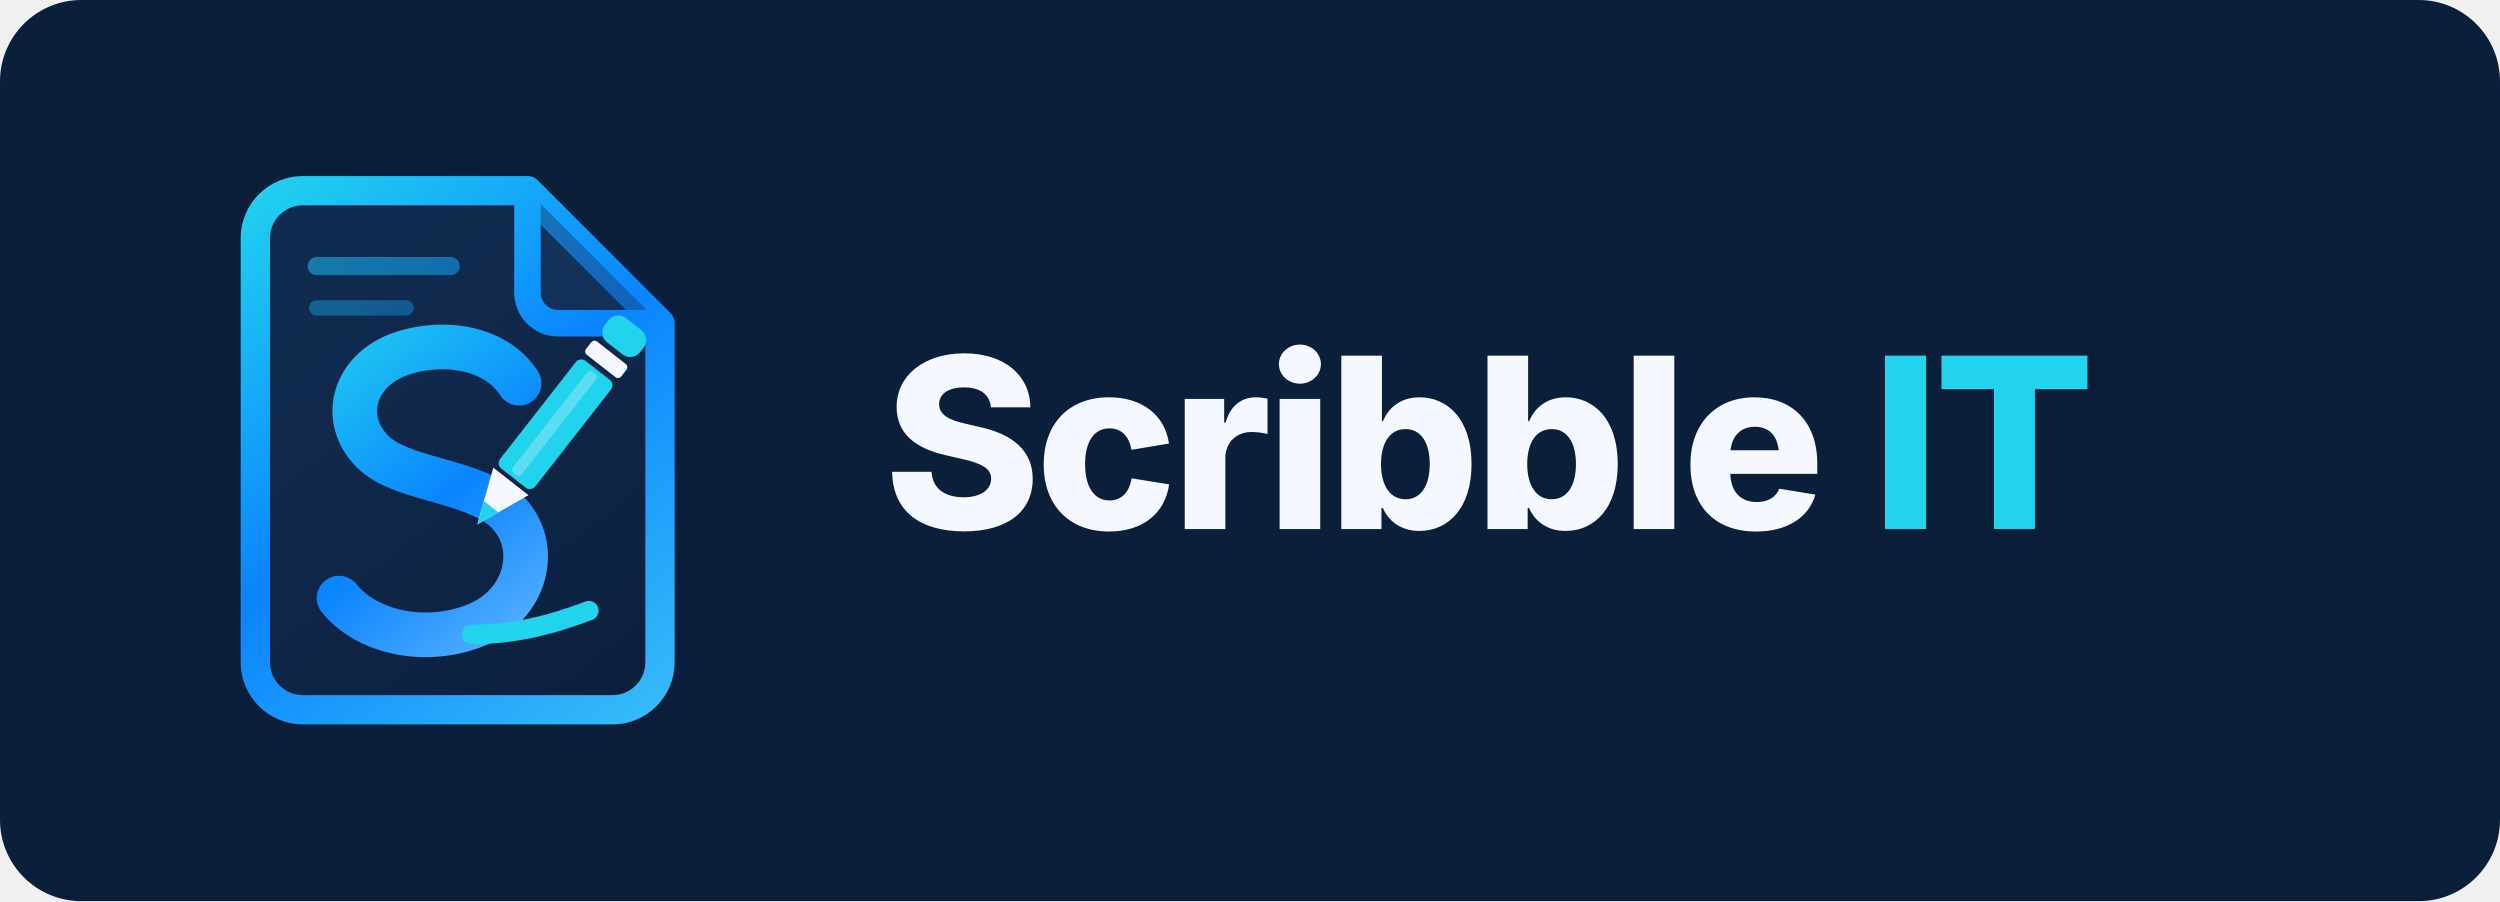
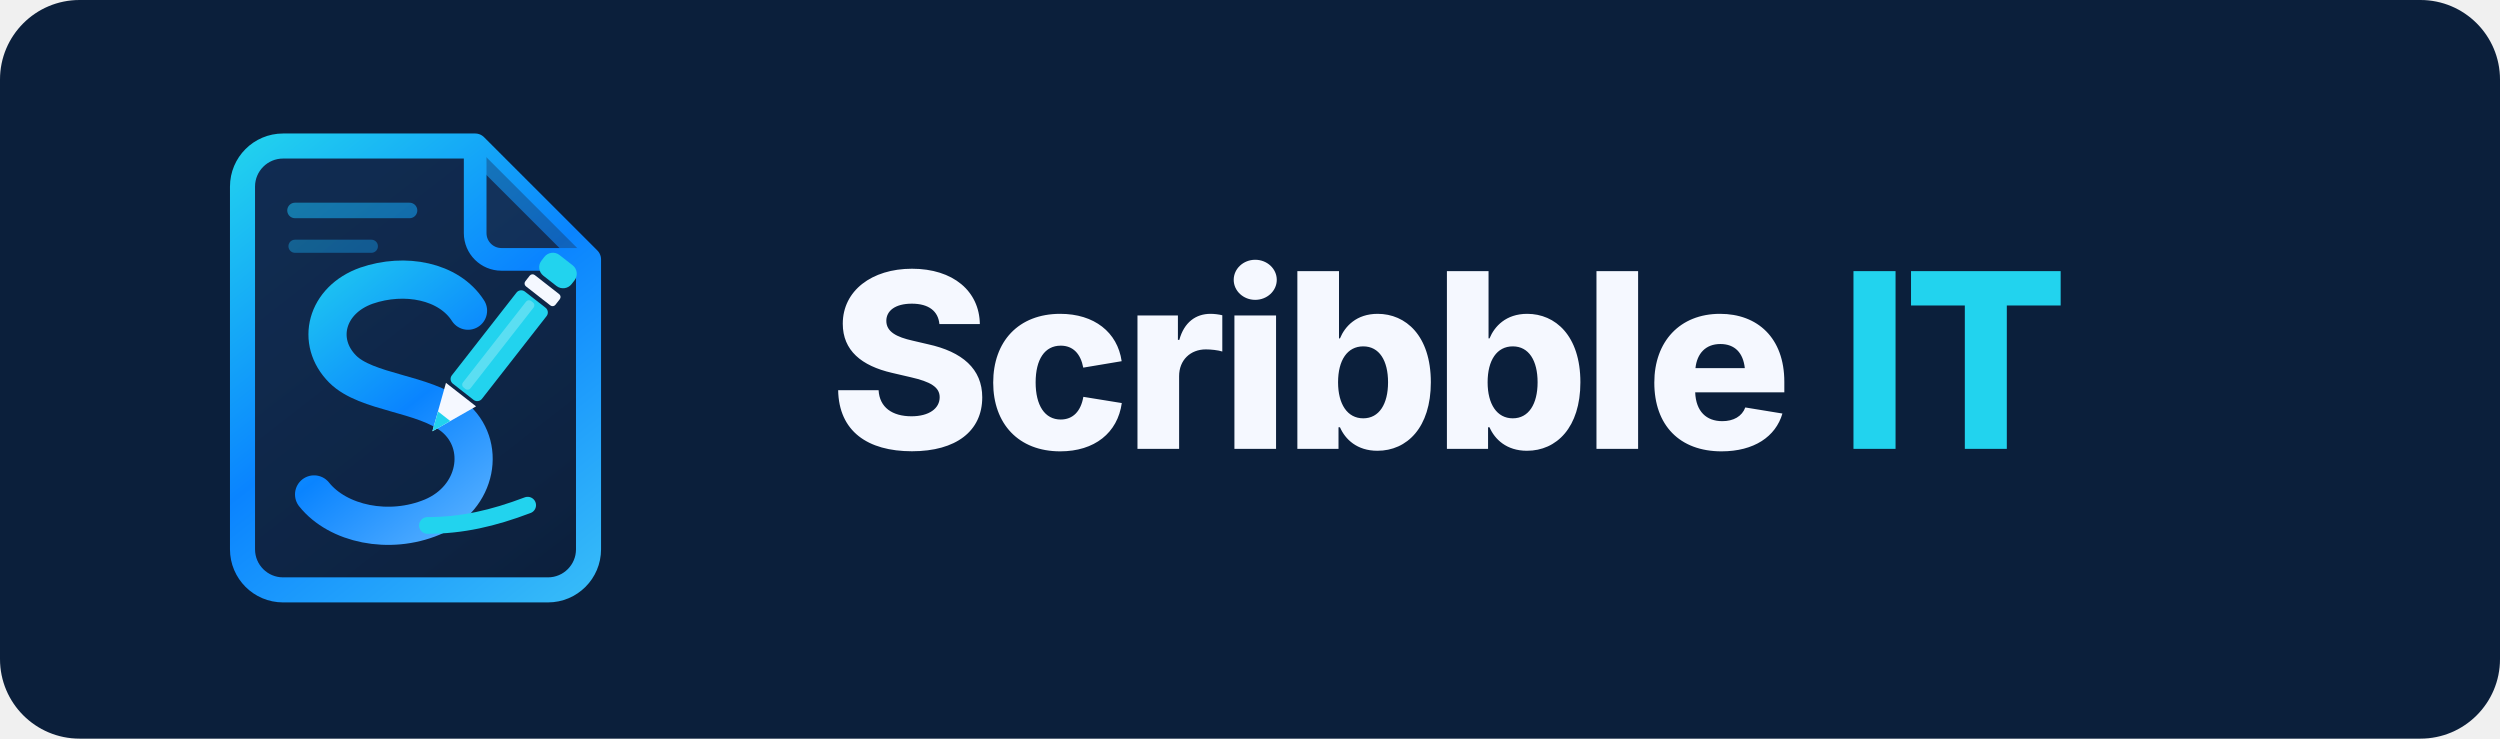
- <svg xmlns="http://www.w3.org/2000/svg" viewBox="0 0 860 310" width="860" height="310" role="img" aria-label="SCRIBBLE-IT Compact Logo">
+ <svg xmlns="http://www.w3.org/2000/svg" viewBox="0 0 880 260" width="880" height="260" role="img" aria-label="SCRIBBLE-IT Compact Logo">
  <defs>
    <linearGradient id="logo-compact-dark-doc-stroke" x1="210" y1="128" x2="814" y2="896" gradientUnits="userSpaceOnUse">
      <stop offset="0%" stop-color="#22D3EE" />
      <stop offset="48%" stop-color="#0A84FF" />
      <stop offset="100%" stop-color="#38BDF8" />
    </linearGradient>
    <linearGradient id="logo-compact-dark-s-grad" x1="330" y1="300" x2="690" y2="755" gradientUnits="userSpaceOnUse">
      <stop offset="0%" stop-color="#22D3EE" />
      <stop offset="55%" stop-color="#0A84FF" />
      <stop offset="100%" stop-color="#60B5FF" />
    </linearGradient>
    <linearGradient id="logo-compact-dark-pencil-body" x1="590" y1="260" x2="770" y2="560" gradientUnits="userSpaceOnUse">
      <stop offset="0%" stop-color="#22D3EE" />
      <stop offset="100%" stop-color="#0A84FF" />
    </linearGradient>
    <linearGradient id="logo-compact-dark-doc-fill" x1="216" y1="132" x2="808" y2="892" gradientUnits="userSpaceOnUse">
      <stop offset="0%" stop-color="#14335E" stop-opacity="0.68" />
      <stop offset="100%" stop-color="#0B1F3B" stop-opacity="0.88" />
    </linearGradient>
  </defs>
  <g id="layer-background">
-     <rect x="0" y="0" width="860" height="310" rx="28" fill="#0B1F3B" />
+     <rect x="0" y="0" width="880" height="260" rx="28" fill="#0B1F3B" />
  </g>
-   <g id="layer-symbol" transform="translate(36 32) scale(0.24)">
+   <g id="layer-symbol" transform="translate(40 22) scale(0.21)">
    <g id="logo-compact-dark-layer-document">
      <path d="M 284 140            H 606            L 796 330            V 816            A 68 68 0 0 1 728 884            H 284            A 68 68 0 0 1 216 816            V 208            A 68 68 0 0 1 284 140 Z" fill="url(#logo-compact-dark-doc-fill)" stroke="url(#logo-compact-dark-doc-stroke)" stroke-width="42" stroke-linejoin="round" />
      <path d="M 606 140 V 286 A 44 44 0 0 0 650 330 H 796" fill="#183C6E" fill-opacity="0.45" stroke="url(#logo-compact-dark-doc-stroke)" stroke-width="38" stroke-linecap="round" stroke-linejoin="round" />
      <line x1="304" y1="248" x2="496" y2="248" stroke="url(#logo-compact-dark-doc-stroke)" stroke-width="26" stroke-linecap="round" opacity="0.55" />
      <line x1="304" y1="308" x2="432" y2="308" stroke="url(#logo-compact-dark-doc-stroke)" stroke-width="22" stroke-linecap="round" opacity="0.4" />
    </g>
    <g id="logo-compact-dark-layer-s-pencil">
      <path d="M 594 416            C 562 366, 488 352, 424 374            C 356 398, 338 468, 384 514            C 424 554, 520 554, 570 594            C 626 640, 610 730, 534 762            C 462 792, 376 774, 336 724" fill="none" stroke="url(#logo-compact-dark-s-grad)" stroke-width="64" stroke-linecap="round" stroke-linejoin="round" />
      <g transform="translate(650 470) rotate(38)">
        <rect x="-32" y="-176" width="64" height="44" rx="18" fill="#22D3EE" />
        <rect x="-32" y="-124" width="64" height="24" rx="6" fill="#F5F8FF" />
        <rect x="-32" y="-92" width="64" height="196" rx="10" fill="url(#logo-compact-dark-pencil-body)" />
        <rect x="-10" y="-86" width="16" height="184" rx="6" fill="#FFFFFF" opacity="0.26" />
        <polygon points="-32,110 32,110 0,188" fill="#F5F8FF" />
        <polygon points="-13,156 13,156 0,188" fill="#22D3EE" />
      </g>
      <path d="M 526 776 C 584 776, 636 764, 694 742" fill="none" stroke="#22D3EE" stroke-width="28" stroke-linecap="round" />
    </g>
  </g>
  <g id="layer-wordmark">
-     <text x="304" y="182" font-family="Manrope, Inter, sans-serif" font-size="82" font-weight="800" letter-spacing="-2" fill="#F5F8FF">Scribble <tspan fill="#22D3EE">IT</tspan>
+     <text x="292" y="158" font-family="Manrope, Inter, sans-serif" font-size="86" font-weight="800" letter-spacing="-2.2" fill="#F5F8FF">Scribble <tspan fill="#22D3EE">IT</tspan>
    </text>
  </g>
</svg>
